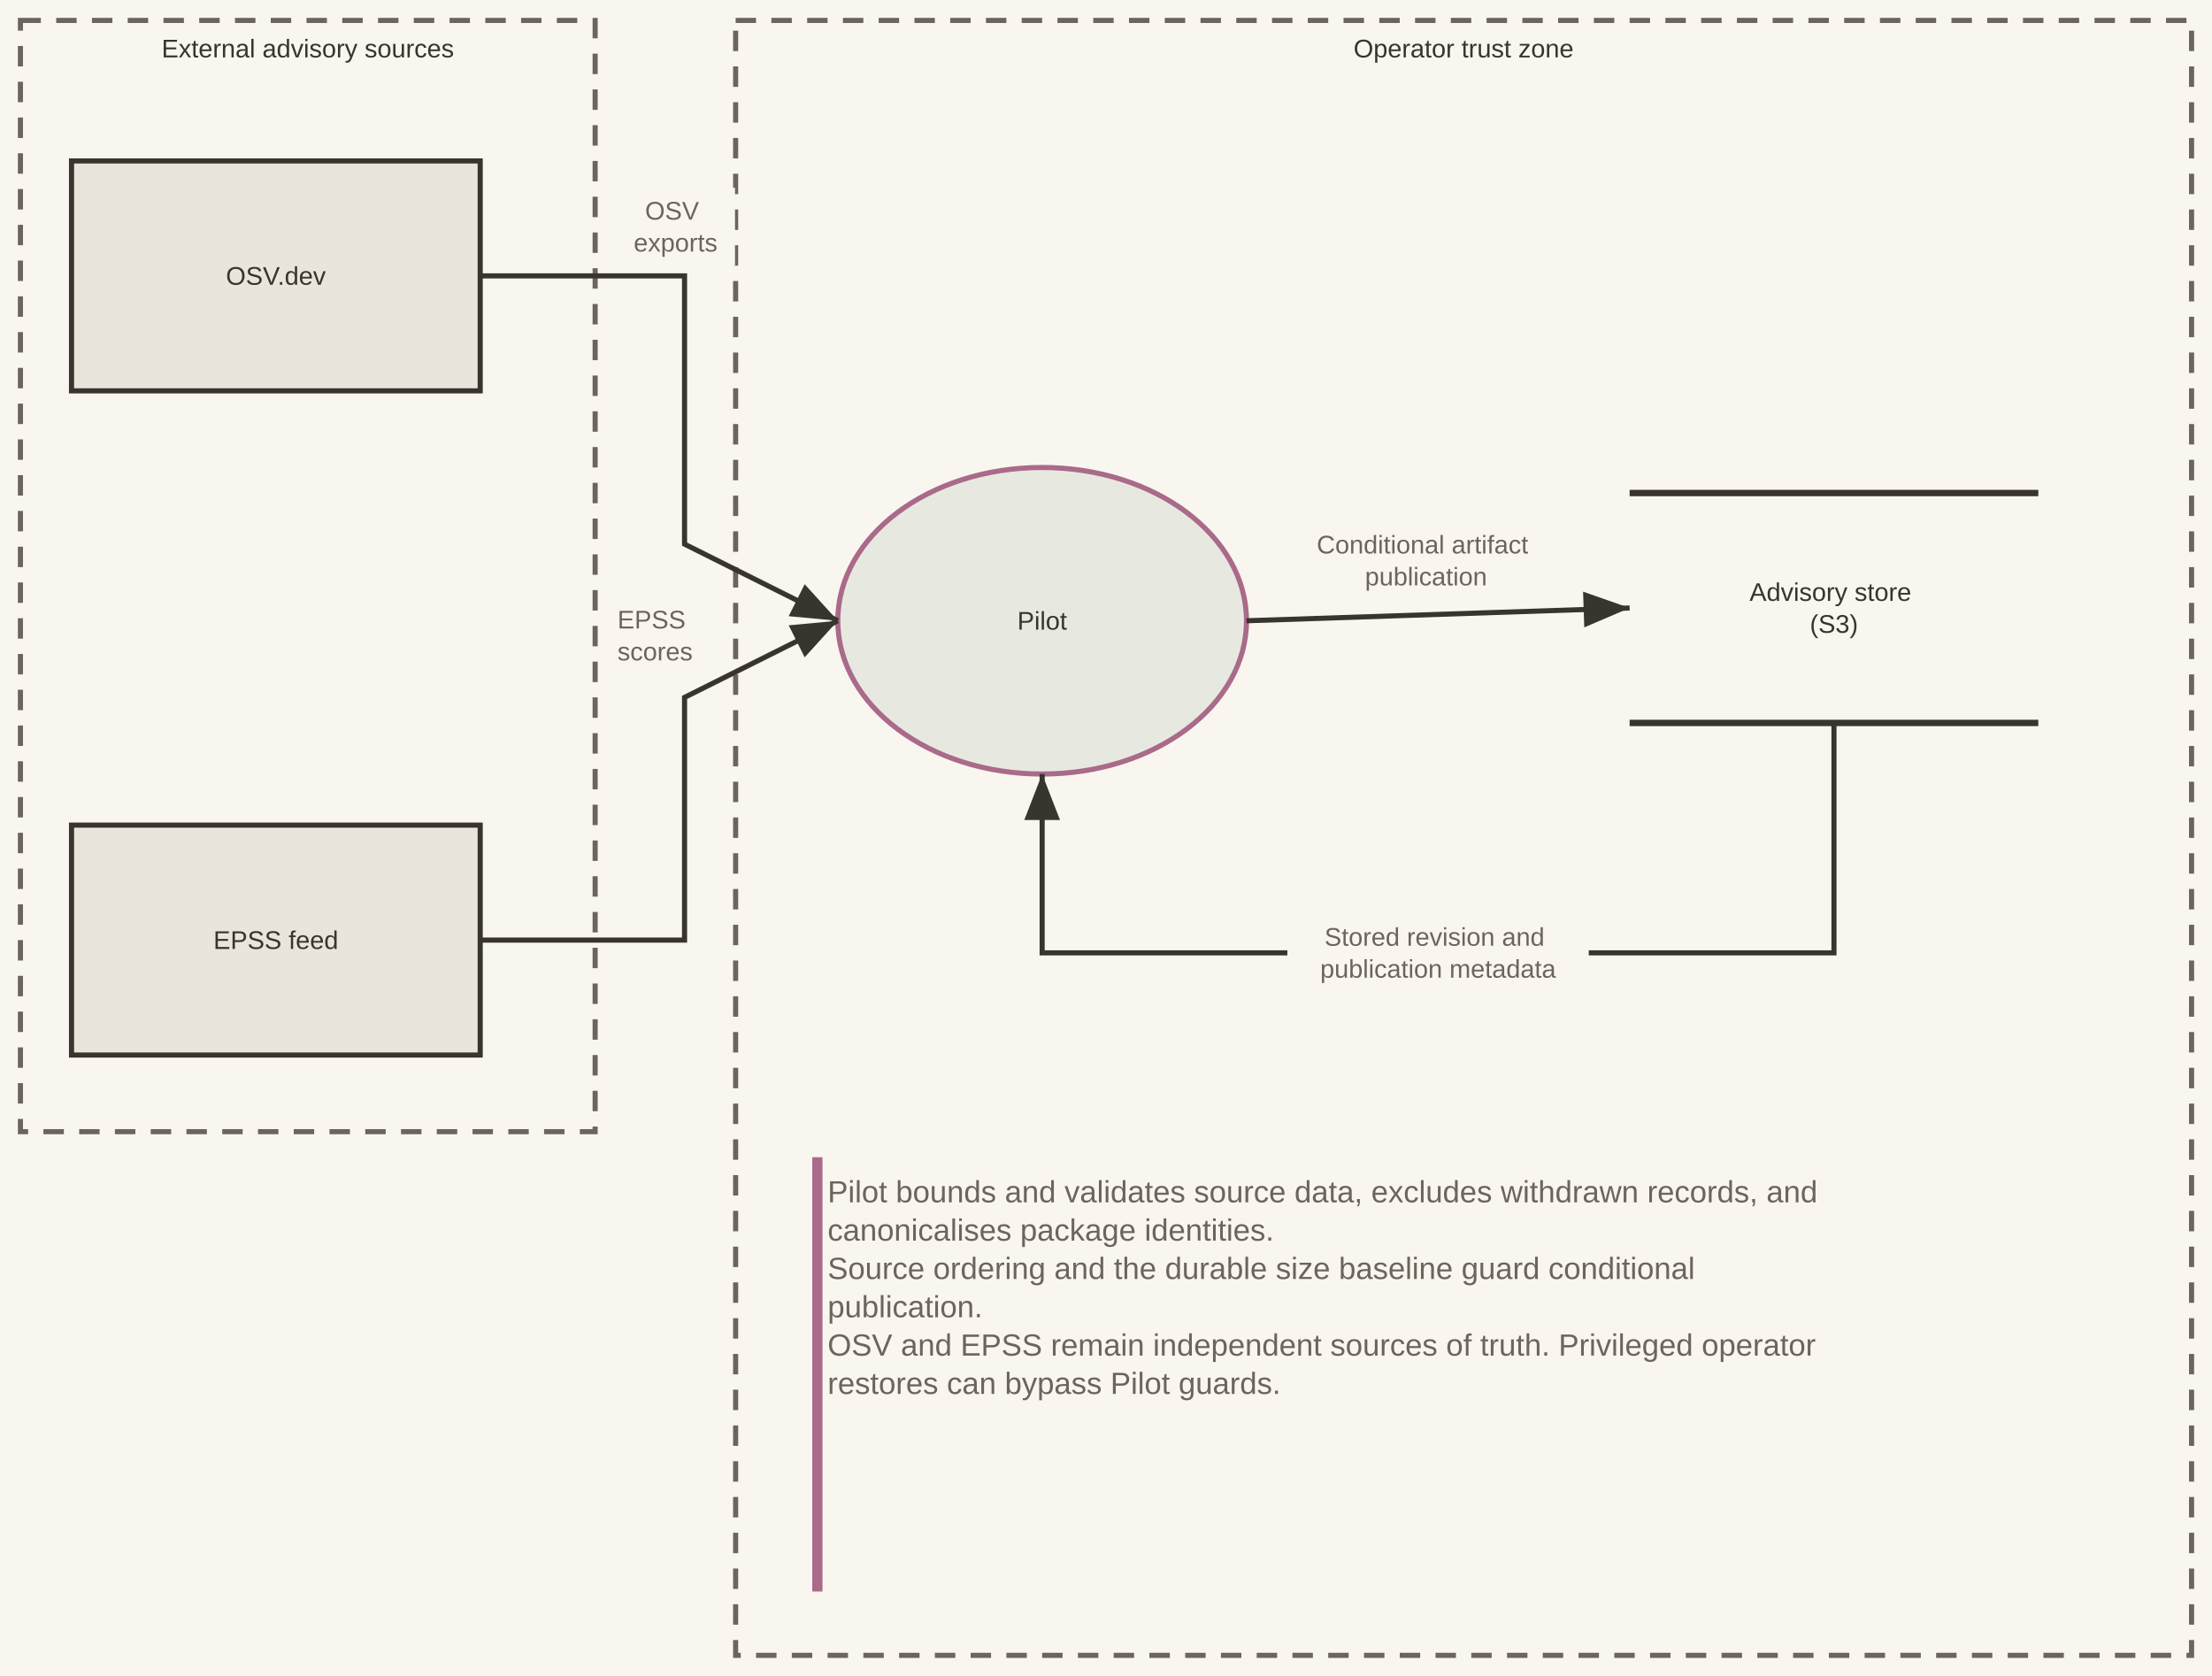
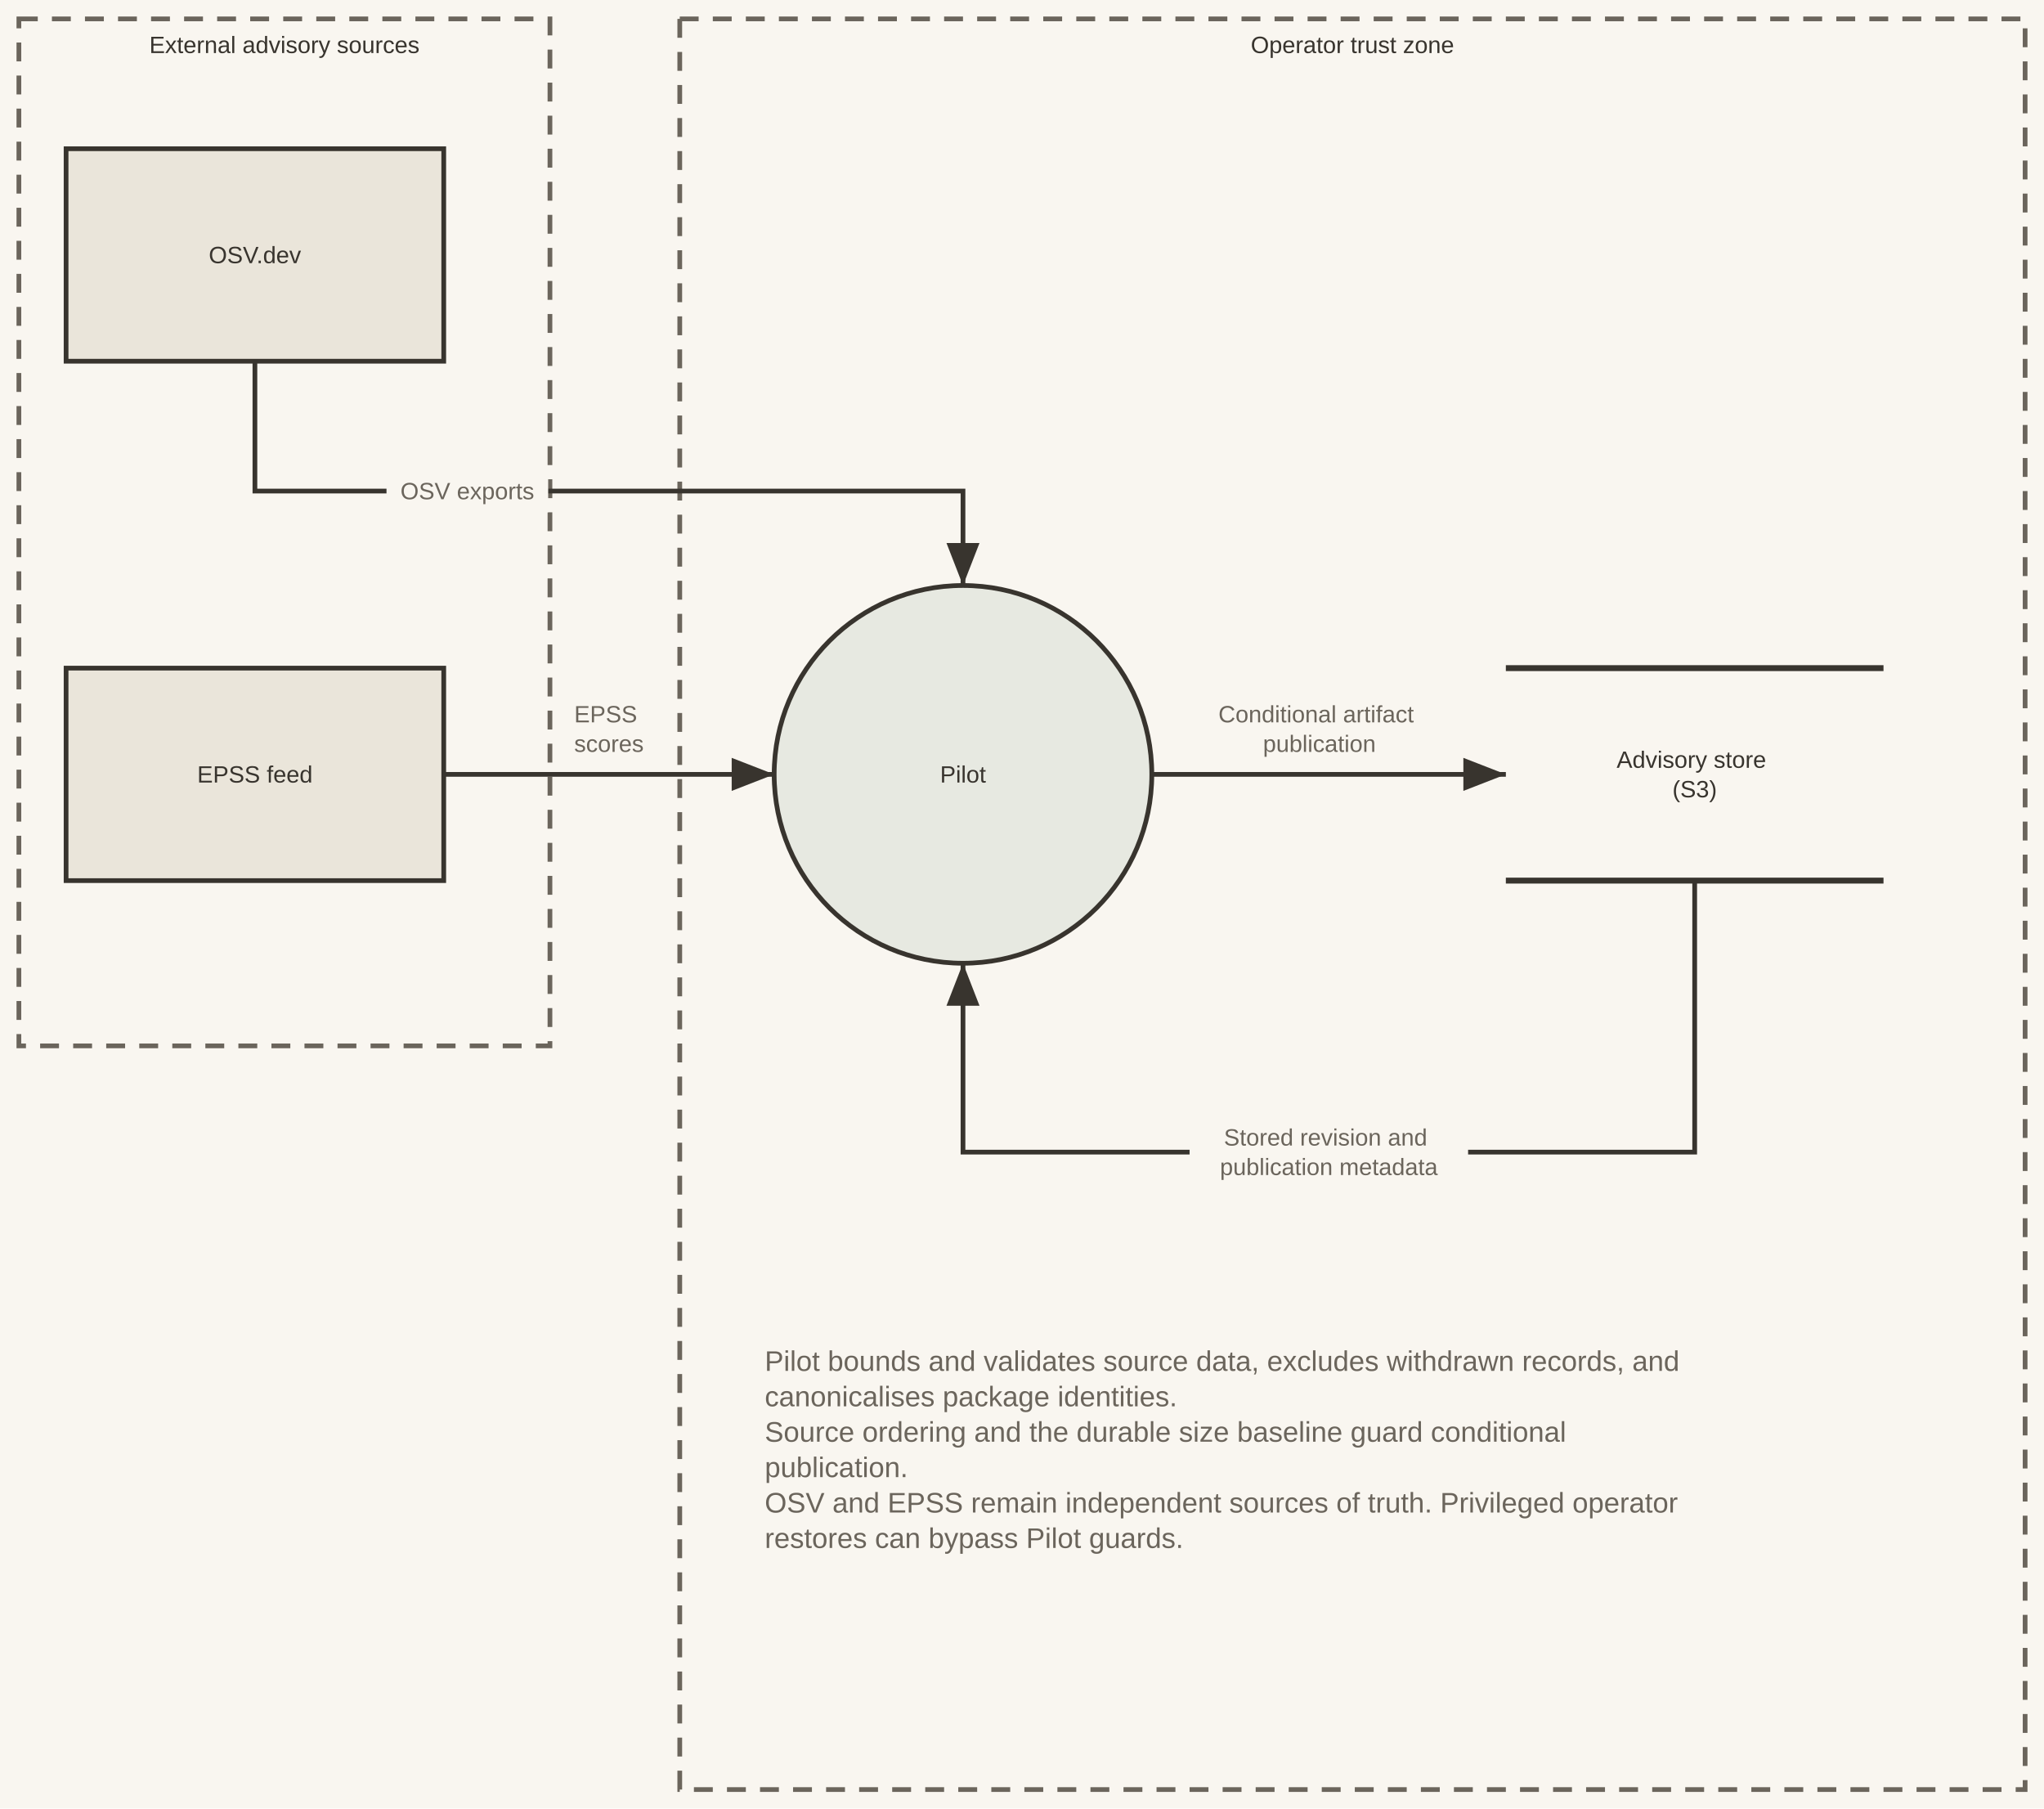
- <svg xmlns="http://www.w3.org/2000/svg" viewBox="2 2 866 656" width="866" height="656">
-   <rect x="2" y="2" width="866" height="656" fill="#F9F6F0" />
+ <svg xmlns="http://www.w3.org/2000/svg" viewBox="2 2 866 766" width="866" height="766">
+   <rect x="2" y="2" width="866" height="766" fill="#F9F6F0" />
  <style>.saer-diagram-element {
  font-family: "Liberation Sans";
}
.saer-diagram-shape {
  fill: #FAF8F2;
  stroke: #38342E;
  stroke-width: 2;
}
.saer-diagram-actor {
  fill: #EAE5DA;
}
.saer-diagram-process {
  fill: #E7E9E1;
}
.saer-diagram-store {
  fill: none;
  stroke-width: 2.5;
}
.saer-diagram-boundary-box,
.saer-diagram-boundary-curve {
  fill: none;
  stroke: #6B655C;
  stroke-width: 2;
  stroke-dasharray: 8 6;
}
.saer-diagram-note-frame {
  fill: none;
}
.saer-diagram-label {
  fill: #38342E;
  font-size: 10px;
  font-weight: 500;
  text-anchor: middle;
  dominant-baseline: central;
}
.saer-diagram-note {
  fill: #6B655C;
  font-size: 12px;
  text-anchor: start;
  dominant-baseline: central;
}
.saer-diagram-flow {
  fill: none;
}
.saer-diagram-flow-arrow {
  fill: #38342E;
  stroke: none;
}
.saer-diagram-flow-label {
  fill: #6B655C;
  font-size: 10px;
  text-anchor: middle;
  dominant-baseline: central;
}
.saer-diagram-flow-backing {
  fill: #F9F6F0;
  stroke: none;
}
.saer-diagram-out-of-scope .saer-diagram-shape {
  stroke: #6B655C;
  stroke-dasharray: 0 5;
  stroke-linecap: round;
}
.saer-diagram-out-of-scope .saer-diagram-flow-arrow {
  fill: #6B655C;
}
.saer-diagram-badge {
  stroke: #FAF8F2;
  stroke-width: 3;
}
.saer-diagram-badge-count {
  fill: #FAF8F2;
  stroke: none;
  font-weight: 600;
  text-anchor: middle;
  dominant-baseline: central;
}
.saer-diagram-badge-primary .saer-diagram-badge-count {
  font-size: 11px;
}
.saer-diagram-badge-secondary .saer-diagram-badge-count {
  font-size: 9px;
}
.saer-diagram-badge-mark {
  fill: #FAF8F2;
  stroke: none;
  font-size: 9px;
  font-weight: 700;
  text-anchor: middle;
  dominant-baseline: central;
}
.saer-diagram-badge-flag {
  stroke-linejoin: round;
}
.saer-diagram-tone-critical {
  fill: #C14339;
}
.saer-diagram-tone-high {
  fill: #A85E1D;
}
.saer-diagram-tone-medium {
  fill: #46788A;
}
.saer-diagram-tone-low {
  fill: #4B6B50;
}
.saer-diagram-tone-neutral {
  fill: #756E63;
}
.saer-diagram-tone-flag {
  fill: #38342E;
- }
- 
- .saer-diagram-accent-1 .saer-diagram-shape {
-   stroke: #AA6A89;
- }
- .saer-diagram-accent-1 .saer-diagram-flow-arrow,
- .saer-diagram-accent-1 .saer-diagram-note-bar {
-   fill: #AA6A89;
- }
- .saer-diagram-accent-1 .saer-diagram-tinted {
-   fill: #EDE1E1;
- }
- .saer-diagram-accent-2 .saer-diagram-shape {
-   stroke: #9370CE;
- }
- .saer-diagram-accent-2 .saer-diagram-flow-arrow,
- .saer-diagram-accent-2 .saer-diagram-note-bar {
-   fill: #9370CE;
- }
- .saer-diagram-accent-2 .saer-diagram-tinted {
-   fill: #EAE2EC;
- }
- .saer-diagram-accent-3 .saer-diagram-shape {
-   stroke: #93814F;
- }
- .saer-diagram-accent-3 .saer-diagram-flow-arrow,
- .saer-diagram-accent-3 .saer-diagram-note-bar {
-   fill: #93814F;
- }
- .saer-diagram-accent-3 .saer-diagram-tinted {
-   fill: #EAE5D8;
- }
- .saer-diagram-accent-4 .saer-diagram-shape {
-   stroke: #5C8A8F;
- }
- .saer-diagram-accent-4 .saer-diagram-flow-arrow,
- .saer-diagram-accent-4 .saer-diagram-note-bar {
-   fill: #5C8A8F;
- }
- .saer-diagram-accent-4 .saer-diagram-tinted {
-   fill: #E1E6E2;
- }
- .saer-diagram-store-band,
- .saer-diagram-note-ground {
-   stroke: none;
- }
- .saer-diagram-accent-strong .saer-diagram-note {
-   fill: #38342E;
- }
- .saer-diagram-accent-strong .saer-diagram-shape {
-   stroke-width: 3;
- }
- .saer-diagram-accent-strong .saer-diagram-boundary-box,
- .saer-diagram-accent-strong .saer-diagram-boundary-curve {
-   stroke-width: 3.5;
- }
- .saer-diagram-accent-strong .saer-diagram-flow {
-   stroke-width: 4;
- }
- .saer-diagram-out-of-scope.saer-diagram-accent-strong .saer-diagram-shape {
-   stroke-dasharray: 0 7.5;
- }
- .saer-diagram-out-of-scope.saer-diagram-accent-strong .saer-diagram-boundary-box,
- .saer-diagram-out-of-scope.saer-diagram-accent-strong .saer-diagram-boundary-curve {
-   stroke-dasharray: 0 8.75;
- }
- .saer-diagram-out-of-scope.saer-diagram-accent-strong .saer-diagram-flow {
-   stroke-dasharray: 0 10;
- }
- .saer-diagram-out-of-scope .saer-diagram-shape.saer-diagram-note-frame {
-   stroke: #6B655C;
-   stroke-width: 2;
-   stroke-dasharray: 0 5;
}

.saer-diagram-tone-low { fill: #4B6B50; stroke: #4B6B50; stroke-width: 3; }
.saer-diagram-tone-low ~ .saer-diagram-badge-count, .saer-diagram-tone-low ~ .saer-diagram-badge-mark { fill: #FAF8F2; }
.saer-diagram-tone-medium { fill: #46788A; stroke: #46788A; stroke-width: 3; }
.saer-diagram-tone-medium ~ .saer-diagram-badge-count, .saer-diagram-tone-medium ~ .saer-diagram-badge-mark { fill: #FAF8F2; }
.saer-diagram-tone-high { fill: #A85E1D; stroke: #A85E1D; stroke-width: 3; }
.saer-diagram-tone-high ~ .saer-diagram-badge-count, .saer-diagram-tone-high ~ .saer-diagram-badge-mark { fill: #FAF8F2; }
.saer-diagram-tone-critical { fill: #C14339; stroke: #C14339; stroke-width: 3; }
.saer-diagram-tone-critical ~ .saer-diagram-badge-count, .saer-diagram-tone-critical ~ .saer-diagram-badge-mark { fill: #FAF8F2; }
.saer-diagram-tone-neutral { fill: #756E63; stroke: #756E63; stroke-width: 3; }
.saer-diagram-tone-neutral ~ .saer-diagram-badge-count, .saer-diagram-tone-neutral ~ .saer-diagram-badge-mark { fill: #FAF8F2; }
.saer-diagram-tone-flag { fill: #38342E; stroke: #38342E; stroke-width: 3; }
.saer-diagram-tone-flag ~ .saer-diagram-badge-count, .saer-diagram-tone-flag ~ .saer-diagram-badge-mark { fill: #FAF8F2; }</style>
  <g transform="translate(290, 10)">
    <g class="saer-diagram-element">
-       <rect class="saer-diagram-shape saer-diagram-boundary-box" width="570" height="640" />
+       <rect class="saer-diagram-shape saer-diagram-boundary-box" width="570" height="750" />
      <text class="saer-diagram-label" x="285" y="11">
        <tspan x="285" dy="0">Operator trust zone</tspan>
      </text>
    </g>
  </g>
  <g transform="translate(10, 10)">
    <g class="saer-diagram-element">
      <rect class="saer-diagram-shape saer-diagram-boundary-box" width="225" height="435" />
      <text class="saer-diagram-label" x="112.5" y="11">
        <tspan x="112.5" dy="0">External advisory sources</tspan>
      </text>
    </g>
  </g>
  <g transform="translate(30, 65)">
    <g class="saer-diagram-element">
      <rect class="saer-diagram-shape saer-diagram-actor" width="160" height="90" />
      <text class="saer-diagram-label" x="80" y="45">
        <tspan x="80" dy="0">OSV.dev</tspan>
      </text>
    </g>
  </g>
-   <g transform="translate(30, 325)">
+   <g transform="translate(30, 285)">
    <g class="saer-diagram-element">
      <rect class="saer-diagram-shape saer-diagram-actor" width="160" height="90" />
      <text class="saer-diagram-label" x="80" y="45">
        <tspan x="80" dy="0">EPSS feed</tspan>
      </text>
    </g>
  </g>
-   <g transform="translate(330, 185)">
-     <g class="saer-diagram-element saer-diagram-accent-1">
-       <ellipse class="saer-diagram-shape saer-diagram-process" cx="80" cy="60" rx="80" ry="60" />
-       <text class="saer-diagram-label" x="80" y="60">
+   <g transform="translate(330, 250)">
+     <g class="saer-diagram-element">
+       <ellipse class="saer-diagram-shape saer-diagram-process" cx="80" cy="80" rx="80" ry="80" />
+       <text class="saer-diagram-label" x="80" y="80">
        <tspan x="80" dy="0">Pilot</tspan>
      </text>
    </g>
  </g>
-   <g transform="translate(640, 195)">
+   <g transform="translate(640, 285)">
    <g class="saer-diagram-element">
      <line class="saer-diagram-shape saer-diagram-store" x1="0" y1="0" x2="160" y2="0" />
      <line class="saer-diagram-shape saer-diagram-store" x1="0" y1="90" x2="160" y2="90" />
      <text class="saer-diagram-label" x="80" y="38.75">
        <tspan x="80" dy="0">Advisory store</tspan>
        <tspan x="80" dy="12.5">(S3)</tspan>
      </text>
    </g>
  </g>
-   <g transform="translate(320, 455)">
-     <g class="saer-diagram-element saer-diagram-accent-1">
-       <rect class="saer-diagram-note-bar" width="4" height="170" />
+   <g transform="translate(320, 565)">
+     <g class="saer-diagram-element">
      <text class="saer-diagram-note" x="6" y="13.5">
        <tspan x="6" dy="0">Pilot bounds and validates source data, excludes withdrawn records, and</tspan>
        <tspan x="6" dy="15">canonicalises package identities.</tspan>
        <tspan x="6" dy="15">Source ordering and the durable size baseline guard conditional</tspan>
        <tspan x="6" dy="15">publication.</tspan>
        <tspan x="6" dy="15">OSV and EPSS remain independent sources of truth. Privileged operator</tspan>
        <tspan x="6" dy="15">restores can bypass Pilot guards.</tspan>
      </text>
    </g>
  </g>
  <g class="saer-diagram-element">
-     <path class="saer-diagram-shape saer-diagram-flow" d="M 190 110 L 270 110 L 270 215 L 330 245" />
-     <path class="saer-diagram-flow-arrow" d="M 330 245 L 310.77 243.211 L 317.031 230.689 Z" />
-     <rect class="saer-diagram-flow-backing" x="243.25" y="75.5" width="46.5" height="30.5" />
-     <text class="saer-diagram-flow-label" x="266.5" y="84.5">
-       <tspan x="266.5" dy="0">OSV</tspan>
-       <tspan x="266.5" dy="12.5">exports</tspan>
-     </text>
-   </g>
-   <g class="saer-diagram-element">
-     <path class="saer-diagram-shape saer-diagram-flow" d="M 190 370 L 270 370 L 270 275 L 330 245" />
-     <path class="saer-diagram-flow-arrow" d="M 330 245 L 317.031 259.311 L 310.77 246.789 Z" />
-     <rect class="saer-diagram-flow-backing" x="237.958" y="235.549" width="41" height="30.5" />
-     <text class="saer-diagram-flow-label" x="258.458" y="244.549">
-       <tspan x="258.458" dy="0">EPSS</tspan>
-       <tspan x="258.458" dy="12.5">scores</tspan>
-     </text>
-   </g>
-   <g class="saer-diagram-element">
-     <path class="saer-diagram-shape saer-diagram-flow" d="M 490 245 L 640 240" />
-     <path class="saer-diagram-flow-arrow" d="M 640 240 L 622.243 247.596 L 621.777 233.604 Z" />
-     <rect class="saer-diagram-flow-backing" x="501.296" y="206.188" width="118" height="30.5" />
-     <text class="saer-diagram-flow-label" x="560.296" y="215.188">
-       <tspan x="560.296" dy="0">Conditional artifact</tspan>
-       <tspan x="560.296" dy="12.5">publication</tspan>
-     </text>
-   </g>
-   <g class="saer-diagram-element">
-     <path class="saer-diagram-shape saer-diagram-flow" d="M 720 285 L 720 375 L 410 375 L 410 305" />
-     <path class="saer-diagram-flow-arrow" d="M 410 305 L 417 323 L 403 323 Z" />
-     <rect class="saer-diagram-flow-backing" x="506" y="359.75" width="118" height="30.5" />
-     <text class="saer-diagram-flow-label" x="565" y="368.75">
+     <path class="saer-diagram-shape saer-diagram-flow" d="M 110 155 L 110 210 L 410 210 L 410 250" />
+     <path class="saer-diagram-flow-arrow" d="M 410 250 L 403 232 L 417 232 Z" />
+     <rect class="saer-diagram-flow-backing" x="165.75" y="201" width="68.5" height="18" />
+     <text class="saer-diagram-flow-label" x="200" y="210">
+       <tspan x="200" dy="0">OSV exports</tspan>
+     </text>
+   </g>
+   <g class="saer-diagram-element">
+     <path class="saer-diagram-shape saer-diagram-flow" d="M 190 330 L 330 330" />
+     <path class="saer-diagram-flow-arrow" d="M 330 330 L 312 337 L 312 323 Z" />
+     <rect class="saer-diagram-flow-backing" x="239.5" y="295.5" width="41" height="30.5" />
+     <text class="saer-diagram-flow-label" x="260" y="304.5">
+       <tspan x="260" dy="0">EPSS</tspan>
+       <tspan x="260" dy="12.5">scores</tspan>
+     </text>
+   </g>
+   <g class="saer-diagram-element">
+     <path class="saer-diagram-shape saer-diagram-flow" d="M 490 330 L 640 330" />
+     <path class="saer-diagram-flow-arrow" d="M 640 330 L 622 337 L 622 323 Z" />
+     <rect class="saer-diagram-flow-backing" x="502" y="295.5" width="118" height="30.5" />
+     <text class="saer-diagram-flow-label" x="561" y="304.5">
+       <tspan x="561" dy="0">Conditional artifact</tspan>
+       <tspan x="561" dy="12.5">publication</tspan>
+     </text>
+   </g>
+   <g class="saer-diagram-element">
+     <path class="saer-diagram-shape saer-diagram-flow" d="M 720 375 L 720 490 L 410 490 L 410 410" />
+     <path class="saer-diagram-flow-arrow" d="M 410 410 L 417 428 L 403 428 Z" />
+     <rect class="saer-diagram-flow-backing" x="506" y="474.75" width="118" height="30.5" />
+     <text class="saer-diagram-flow-label" x="565" y="483.75">
      <tspan x="565" dy="0">Stored revision and</tspan>
      <tspan x="565" dy="12.5">publication metadata</tspan>
    </text>
  </g>
</svg>
